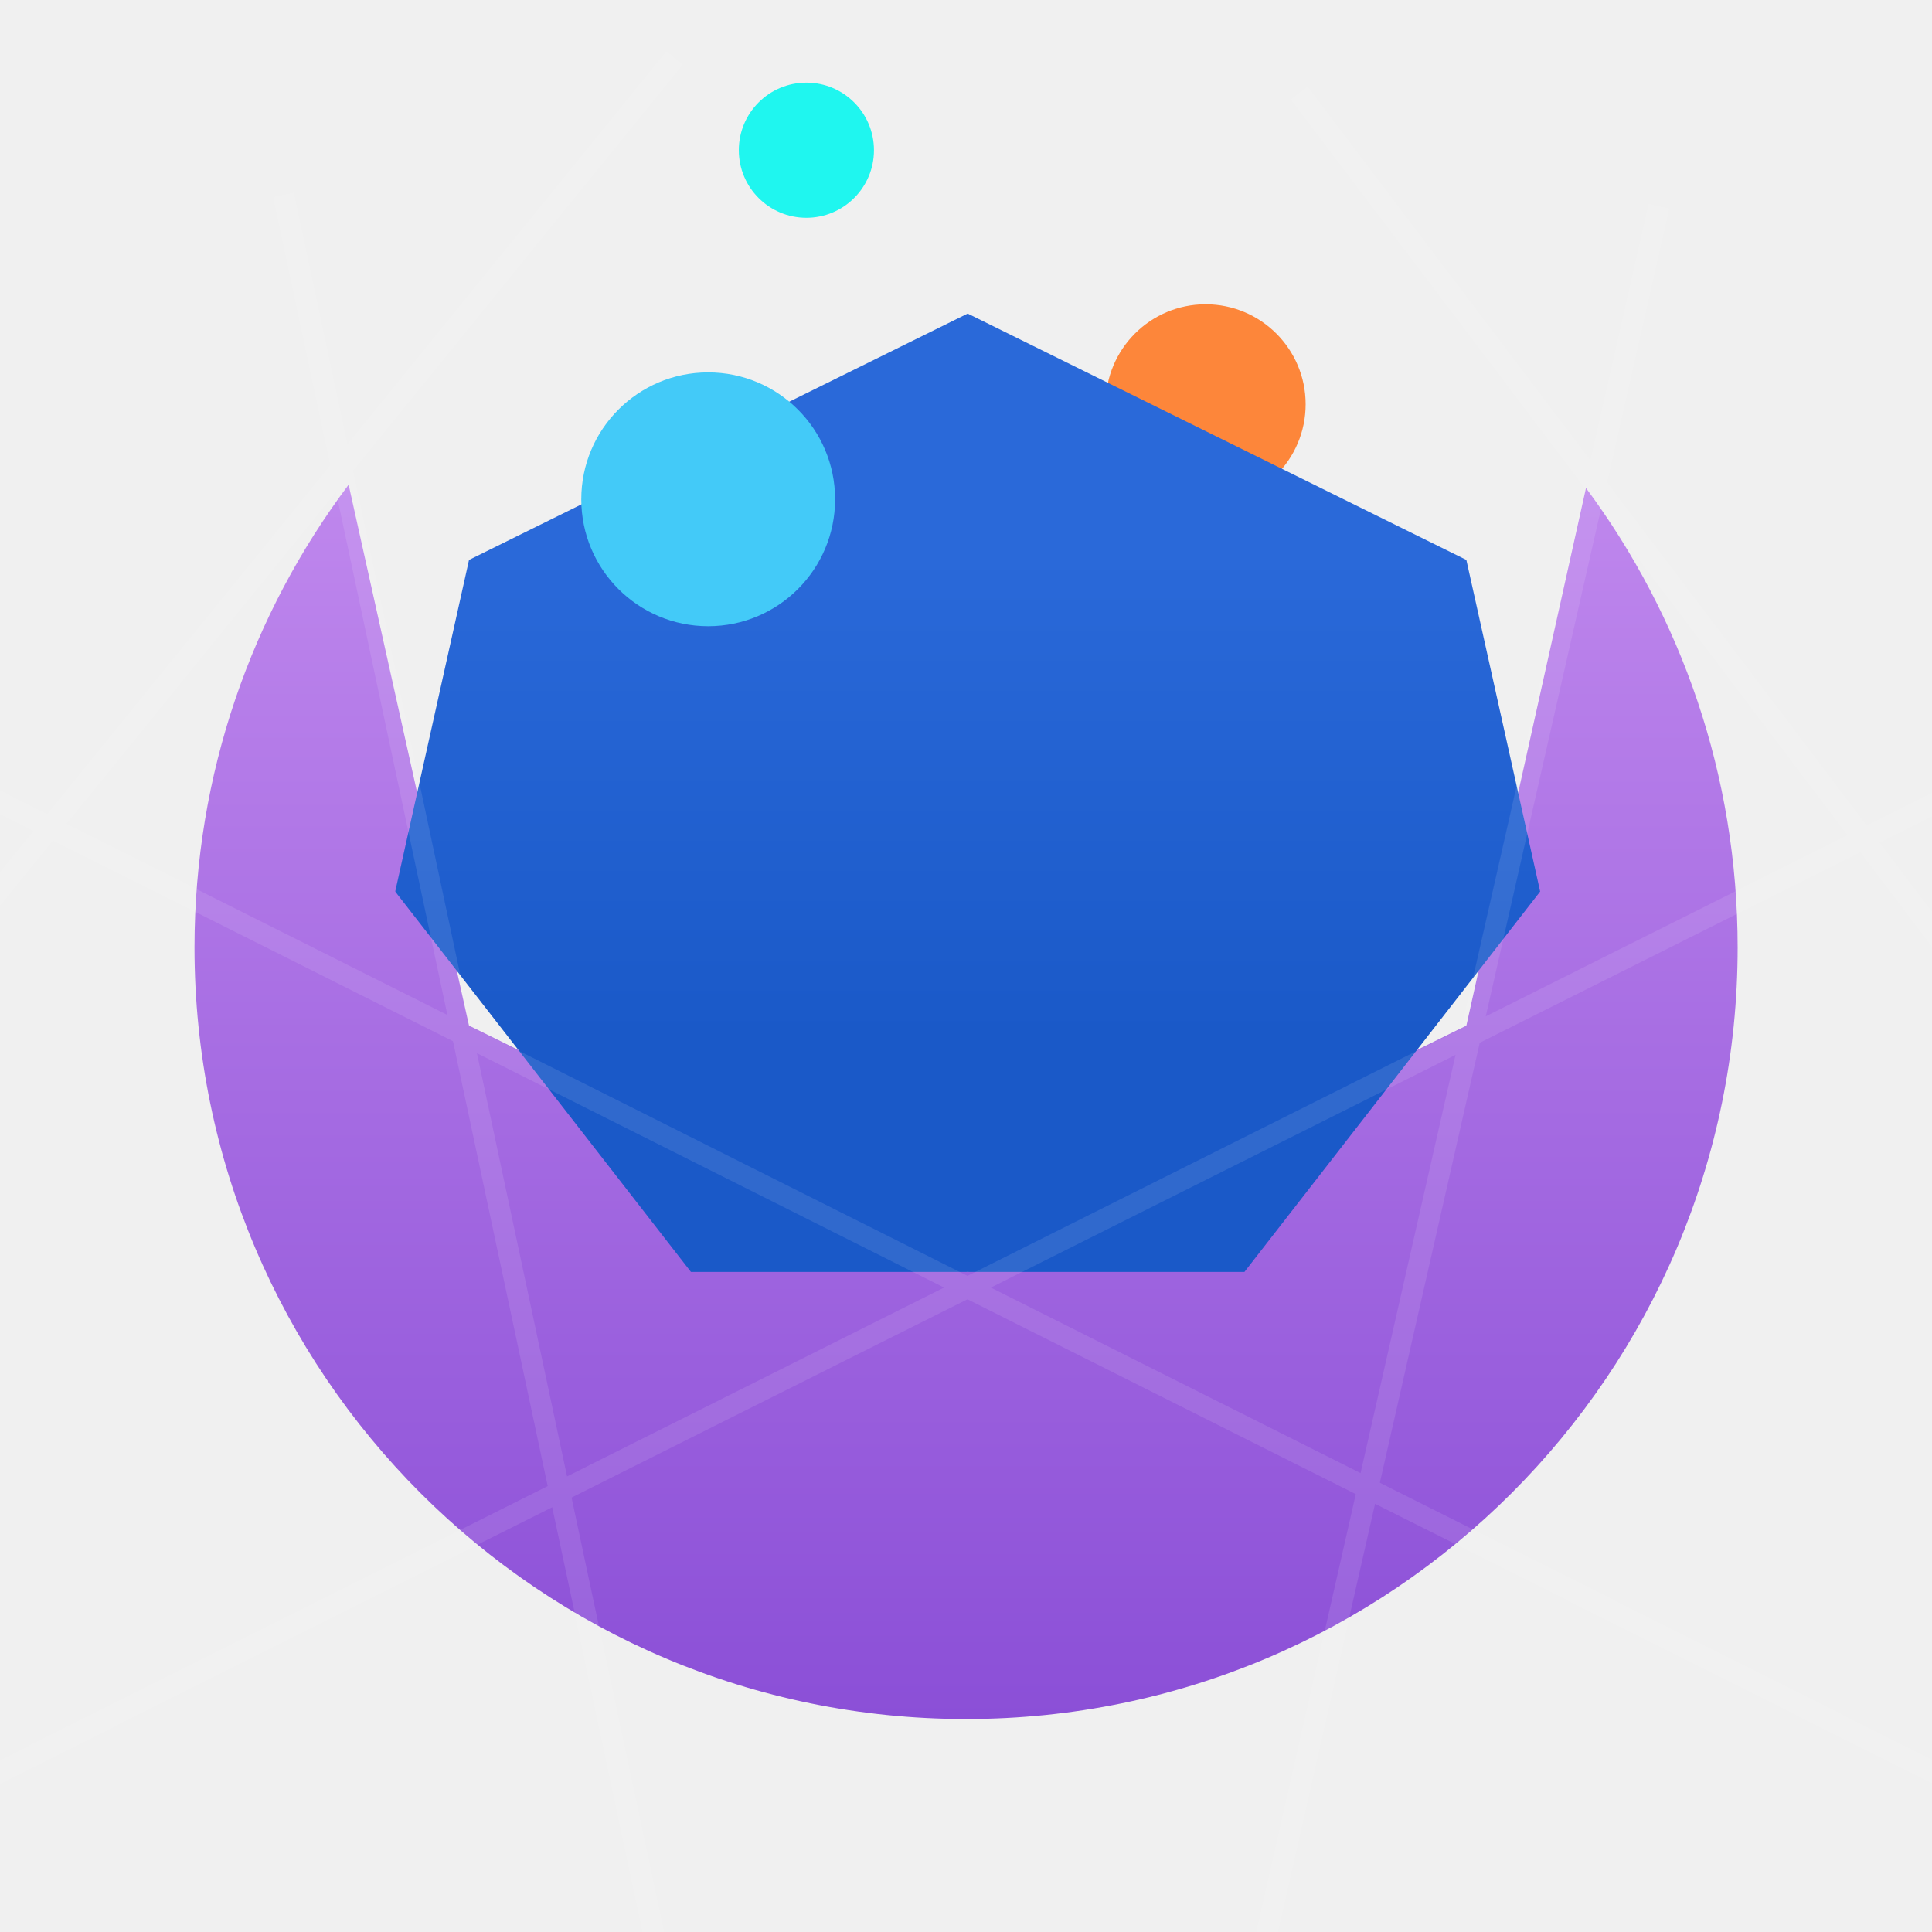
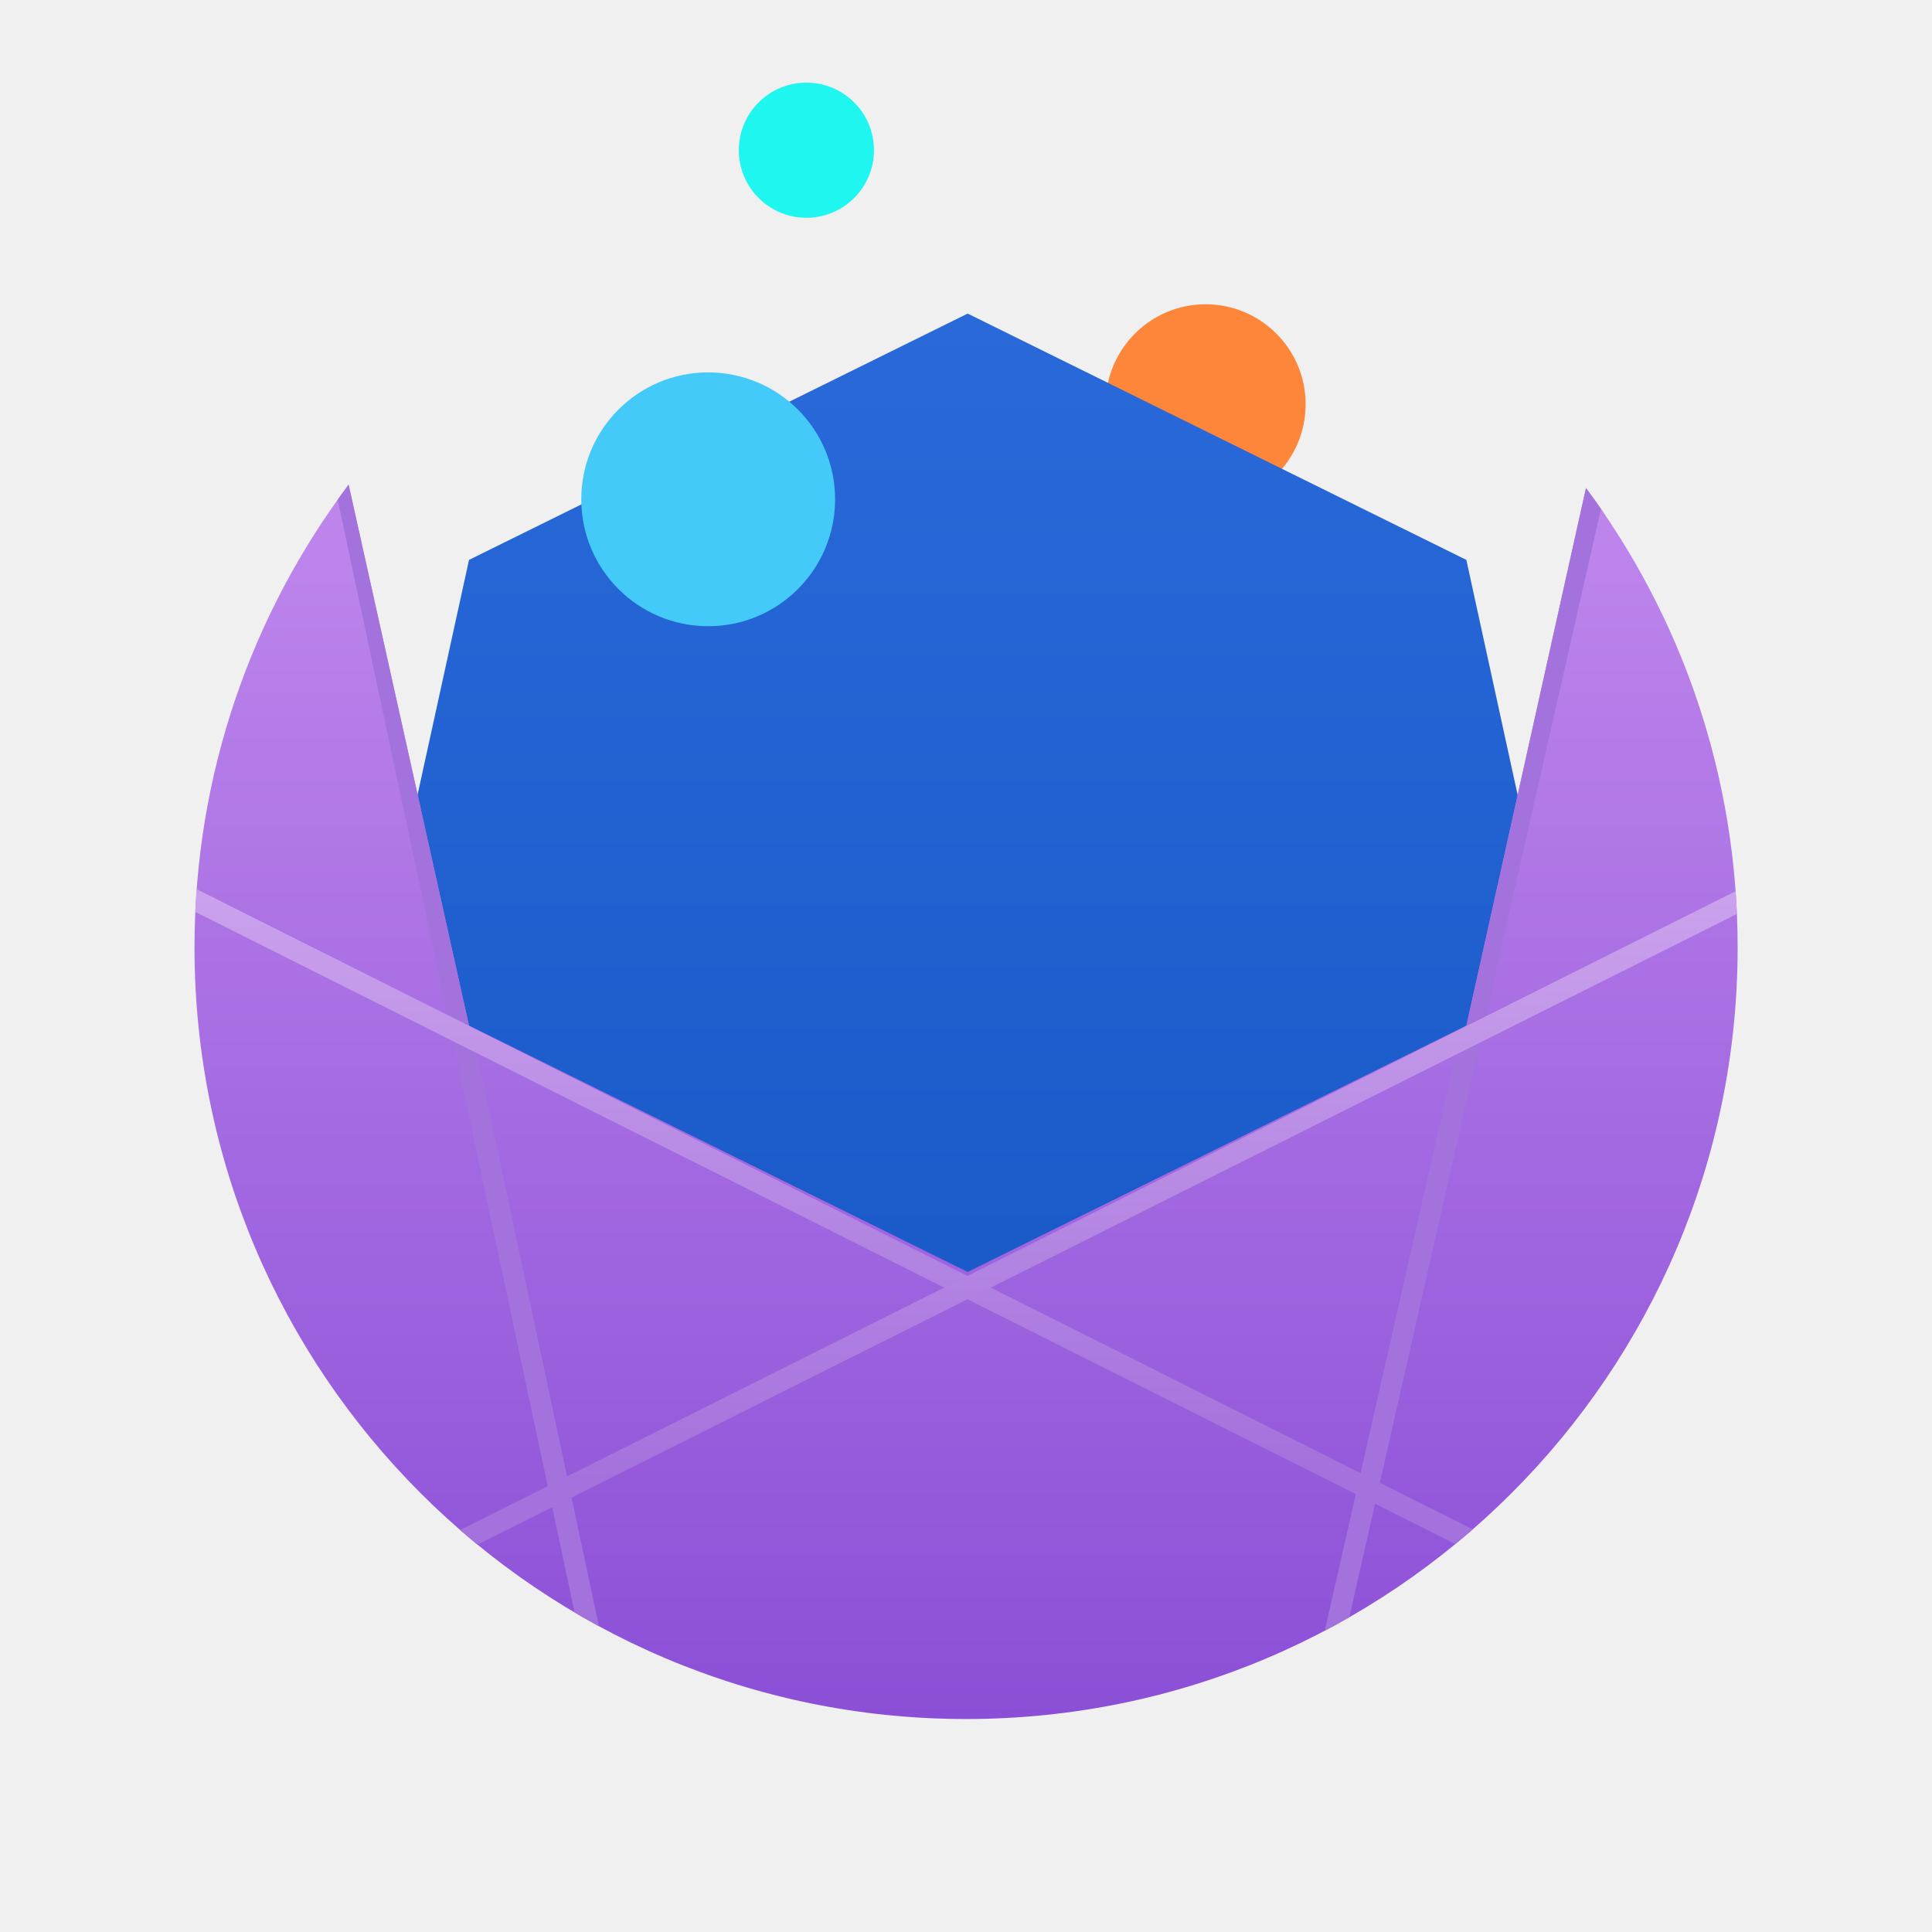
<svg xmlns="http://www.w3.org/2000/svg" xmlns:xlink="http://www.w3.org/1999/xlink" width="1200px" height="1200px" viewBox="0 0 1200 1200" version="1.1">
  <defs>
-     <linearGradient x1="50%" y1="0%" x2="50%" y2="100%" id="linearGradient-1">
+     <path d="M62.192,124.343 C27.887,124.343 0.078,96.534 0.078,62.229 C0.078,27.924 27.887,0.115 62.192,0.115 C96.496,0.115 124.306,27.924 124.306,62.229 C124.306,96.534 96.496,124.343 62.192,124.343 Z" id="path-1" />
+     <linearGradient x1="50%" y1="0%" x2="50%" y2="100%" id="linearGradient-3">
+       <stop stop-color="#2A69D9" offset="0%" />
+       <stop stop-color="#1A59C8" offset="100%" />
+     </linearGradient>
+     <linearGradient x1="50%" y1="0%" x2="50%" y2="100%" id="linearGradient-4">
      <stop stop-color="#BF87ED" offset="0%" />
      <stop stop-color="#8B4FD7" offset="100%" />
    </linearGradient>
-     <polygon id="path-2" points="386.738 0.204 77.014 153.2 0.508 496.989 214.856 772.699 558.638 772.699 772.968 496.989 696.48 153.2" />
-     <path d="M62.192,124.343 C27.887,124.343 0.078,96.534 0.078,62.229 C0.078,27.924 27.887,0.115 62.192,0.115 C96.496,0.115 124.306,27.924 124.306,62.229 C124.306,96.534 96.496,124.343 62.192,124.343 Z" id="path-4" />
-     <linearGradient x1="48.99%" y1="58.127%" x2="48.99%" y2="19.248%" id="linearGradient-6">
-       <stop stop-color="#1A59C8" offset="0%" />
-       <stop stop-color="#2A69D9" offset="100%" />
+     <path d="M95.73,112.522 L170.505,448.5 L480.229,601.495 L789.971,448.5 L864.273,114.577 C923.457,194.298 958.469,293.038 958.469,399.954 C958.469,664.629 743.909,879.189 479.235,879.189 C214.561,879.189 5.68434189e-14,664.629 5.68434189e-14,399.954 C5.68434189e-14,292.117 35.618,192.599 95.73,112.522 Z" id="path-5" />
+     <linearGradient x1="50%" y1="18.442%" x2="50%" y2="65.661%" id="linearGradient-7">
+       <stop stop-color="#CAA1EC" offset="0%" />
+       <stop stop-color="#A372DC" offset="100%" />
    </linearGradient>
-     <path d="M42.225,83.942 C19.045,83.942 0.254,65.151 0.254,41.971 C0.254,18.791 19.045,0 42.225,0 C65.404,0 84.195,18.791 84.195,41.971 C84.195,65.151 65.404,83.942 42.225,83.942 Z" id="path-7" />
-     <path d="M79.135,157.968 C35.6,157.968 0.307,122.676 0.307,79.14 C0.307,35.605 35.6,0.313 79.135,0.313 C122.67,0.313 157.963,35.605 157.963,79.14 C157.963,122.676 122.67,157.968 79.135,157.968 Z" id="path-9" />
+     <linearGradient x1="50%" y1="18.442%" x2="50%" y2="65.661%" id="linearGradient-8">
+       <stop stop-color="#CAA1EC" offset="0%" />
+       <stop stop-color="#A372DC" offset="100%" />
+     </linearGradient>
+     <path d="M42.225,83.942 C19.045,83.942 0.254,65.151 0.254,41.971 C0.254,18.791 19.045,0 42.225,0 C65.404,0 84.195,18.791 84.195,41.971 C84.195,65.151 65.404,83.942 42.225,83.942 Z" id="path-9" />
+     <path d="M79.135,157.968 C35.6,157.968 0.307,122.676 0.307,79.14 C0.307,35.605 35.6,0.313 79.135,0.313 C122.67,0.313 157.963,35.605 157.963,79.14 C157.963,122.676 122.67,157.968 79.135,157.968 Z" id="path-11" />
  </defs>
  <g id="Large-Icon" stroke="none" stroke-width="1" fill="none" fill-rule="evenodd">
-     <g id="Logo" transform="translate(-221, 16.001)">
-       <g id="Group-8" transform="translate(0, 0.953967)">
-         <g id="Group" transform="translate(341.81, 283.5742)" fill="url(#linearGradient-1)" fill-rule="nonzero">
-           <path d="M95.73,0.522 L170.505,336.5 L480.229,489.495 L789.971,336.5 L864.273,2.577 C923.457,82.298 958.469,181.038 958.469,287.954 C958.469,552.629 743.909,767.189 479.235,767.189 C214.561,767.189 0,552.629 0,287.954 C0,180.117 35.618,80.599 95.73,0.522 Z" id="Combined-Shape" />
-         </g>
-         <g id="Group-9" transform="translate(435.3014, 0.370162)">
-           <mask id="mask-3" fill="white">
-             <use xlink:href="#path-2" />
+     <g id="Logo" transform="translate(120, 51.001)">
+       <g id="Group-8" transform="translate(0, 136.954)">
+         <g id="Group" transform="translate(0.809974, 0.574221)">
+           <g id="Group-136" transform="translate(565.8353, 0.353469)">
+             <mask id="mask-2" fill="white">
+               <use xlink:href="#path-1" />
+             </mask>
+             <g id="Clip-135" />
+             <polygon id="Fill-134" fill="#FD863A" mask="url(#mask-2)" points="-1.08 -1.043 125.464 -1.043 125.464 125.501 -1.08 125.501" />
+           </g>
+           <polygon id="Path" fill="url(#linearGradient-3)" fill-rule="nonzero" points="480.229 6.24 170.505 159.236 133.161 329.674 149.505 470.5 479.5 625.381 807.094 461.506 830.128 343.338 789.971 159.236" />
+           <mask id="mask-6" fill="white">
+             <use xlink:href="#path-5" />
          </mask>
-           <g id="Shape" fill-rule="nonzero" transform="translate(386.7378, 386.4516) scale(1, -1) translate(-386.7378, -386.4516) " />
-           <g id="Group-136" mask="url(#mask-3)">
-             <g transform="translate(472.3439, 171.5575)">
-               <mask id="mask-5" fill="white">
-                 <use xlink:href="#path-4" />
-               </mask>
-               <g id="Clip-135" stroke="none" fill="none" />
-               <polygon id="Fill-134" stroke="none" fill="#FD863A" fill-rule="evenodd" mask="url(#mask-5)" points="-1.08 -1.043 125.464 -1.043 125.464 125.501 -1.08 125.501" />
+           <use id="Combined-Shape" fill="url(#linearGradient-4)" fill-rule="nonzero" xlink:href="#path-5" />
+           <g id="linbes" mask="url(#mask-6)" fill-rule="nonzero" stroke-width="13">
+             <g transform="translate(-341.463, -153.0874)">
+               <line x1="396.754" y1="85.661" x2="733.611" y2="1667.903" id="Path-7" stroke="#A372DC" />
+               <line x1="1251.052" y1="92.772" x2="893.358" y2="1667.903" id="Path-8" stroke="#A372DC" />
+               <line x1="639.644" y1="0.563" x2="0.304" y2="788.17" id="Path-10" stroke="#A372DC" />
+               <line x1="1027.629" y1="22.341" x2="1583.718" y2="757.322" id="Path-11" stroke="#A372DC" />
+               <line x1="1553.182" y1="1131.34" x2="64.184" y2="384.331" id="Path-9" stroke="url(#linearGradient-7)" />
+               <line x1="1578.305" y1="1144.757" x2="61.823" y2="385.331" id="Path-9" stroke="url(#linearGradient-8)" transform="translate(820.0641, 765.0441) scale(-1, 1) translate(-820.0641, -765.0441) " />
            </g>
          </g>
-           <polygon id="innerk8s" fill="url(#linearGradient-6)" fill-rule="nonzero" mask="url(#mask-3)" points="386.738 177.444 77.014 330.44 0.508 674.23 214.856 949.939 558.638 949.939 772.968 674.23 696.48 330.44" />
-         </g>
-         <g id="linbes" opacity="0.1" transform="translate(0.346942, 18.48681)" fill-rule="nonzero" stroke="#FFFFFF" stroke-width="13">
-           <line x1="396.754" y1="85.661" x2="733.611" y2="1667.903" id="Path-7" />
-           <line x1="1251.052" y1="92.772" x2="893.358" y2="1667.903" id="Path-8" />
-           <line x1="1553.182" y1="1131.34" x2="64.184" y2="384.331" id="Path-9" />
-           <line x1="1578.305" y1="1144.757" x2="61.823" y2="385.331" id="Path-9" transform="translate(820.0641, 765.0441) scale(-1, 1) translate(-820.0641, -765.0441) " />
-           <line x1="639.644" y1="0.563" x2="0.304" y2="788.17" id="Path-10" />
-           <line x1="1027.629" y1="22.341" x2="1583.718" y2="757.322" id="Path-11" />
        </g>
      </g>
-       <g id="bubbles" transform="translate(581.7319, 35)">
+       <g id="bubbles" transform="translate(240.7319, 0)">
        <g id="interior-core" transform="translate(97.90584, 0.325309)">
-           <mask id="mask-8" fill="white">
-             <use xlink:href="#path-7" />
-           </mask>
-           <g id="Clip-138" />
-           <polygon id="Fill-137" fill="#1FF6EF" mask="url(#mask-8)" points="-2.099 -2.354 86.549 -2.354 86.549 86.295 -2.099 86.295" />
-         </g>
-         <g id="bubble" transform="translate(0, 179.9873)">
          <mask id="mask-10" fill="white">
            <use xlink:href="#path-9" />
          </mask>
+           <g id="Clip-138" />
+           <polygon id="Fill-137" fill="#1FF6EF" mask="url(#mask-10)" points="-2.099 -2.354 86.549 -2.354 86.549 86.295 -2.099 86.295" />
+         </g>
+         <g id="bubble" transform="translate(0, 179.9873)">
+           <mask id="mask-12" fill="white">
+             <use xlink:href="#path-11" />
+           </mask>
          <g id="Clip-141" />
-           <polygon id="Fill-140" fill="#43CAF8" mask="url(#mask-10)" points="-2.046 -2.04 192.494 -2.04 192.494 192.499 -2.046 192.499" />
+           <polygon id="Fill-140" fill="#43CAF8" mask="url(#mask-12)" points="-2.046 -2.04 192.494 -2.04 192.494 192.499 -2.046 192.499" />
        </g>
      </g>
    </g>
  </g>
</svg>
